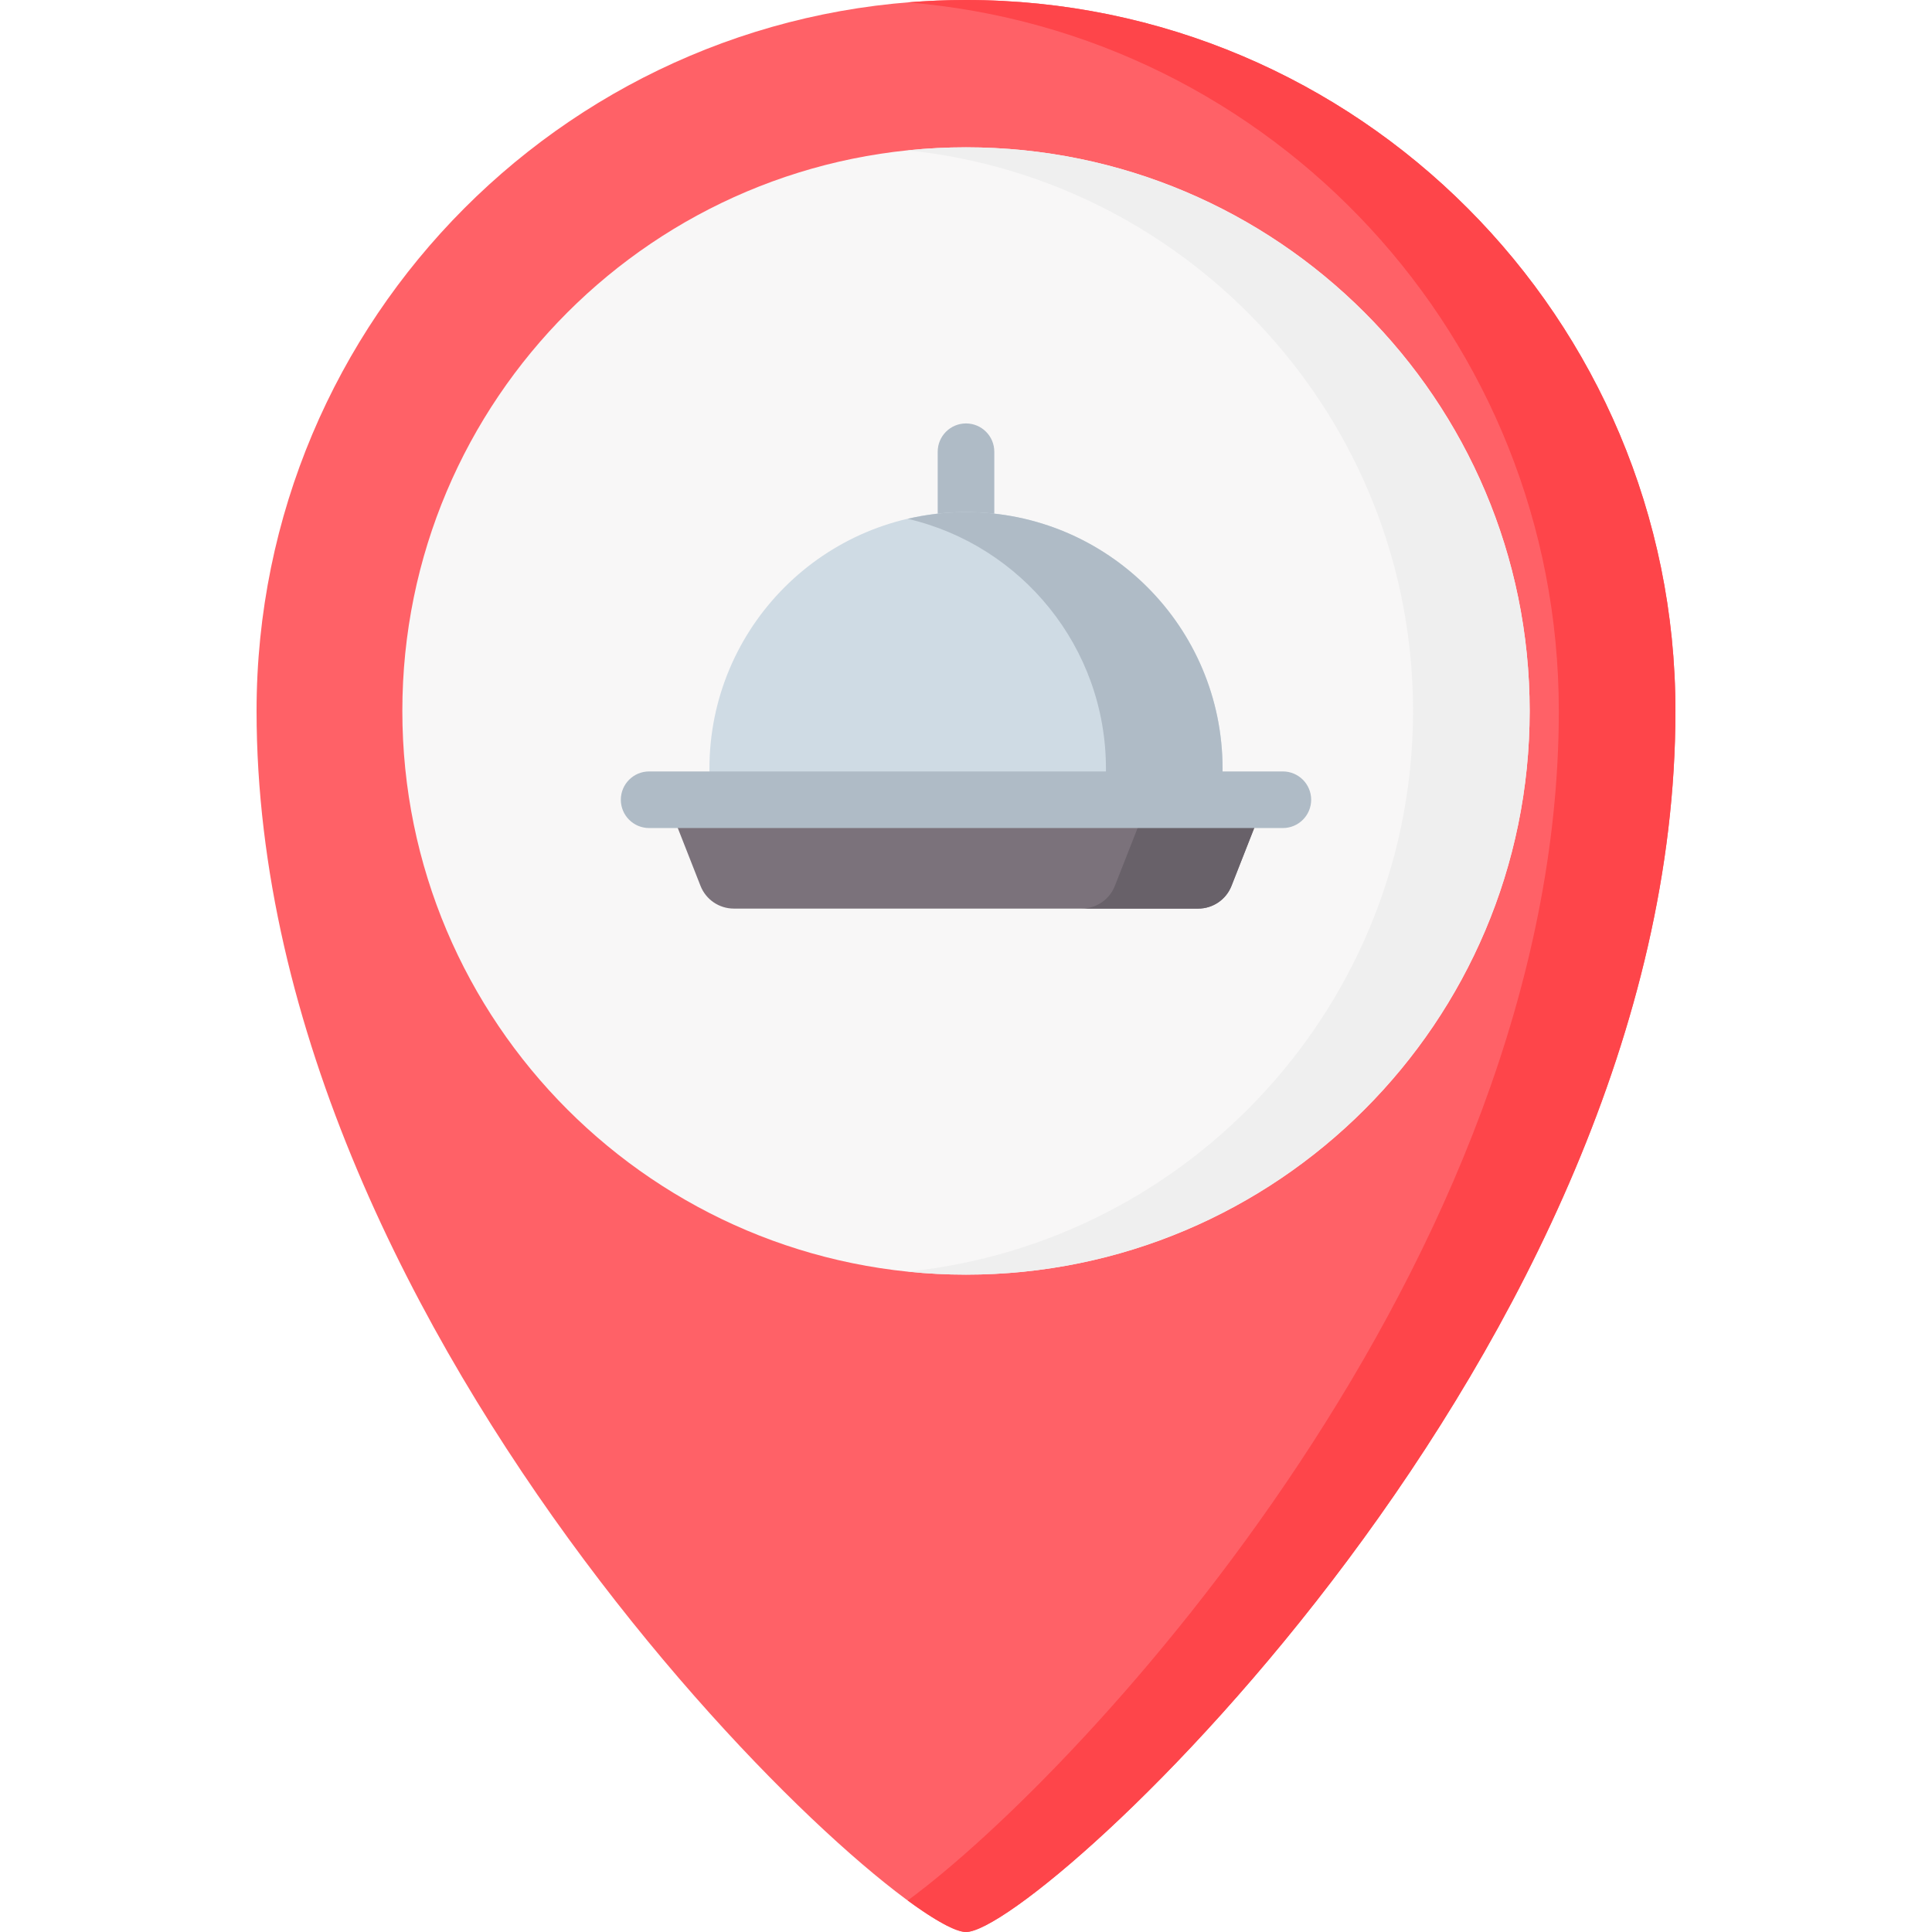
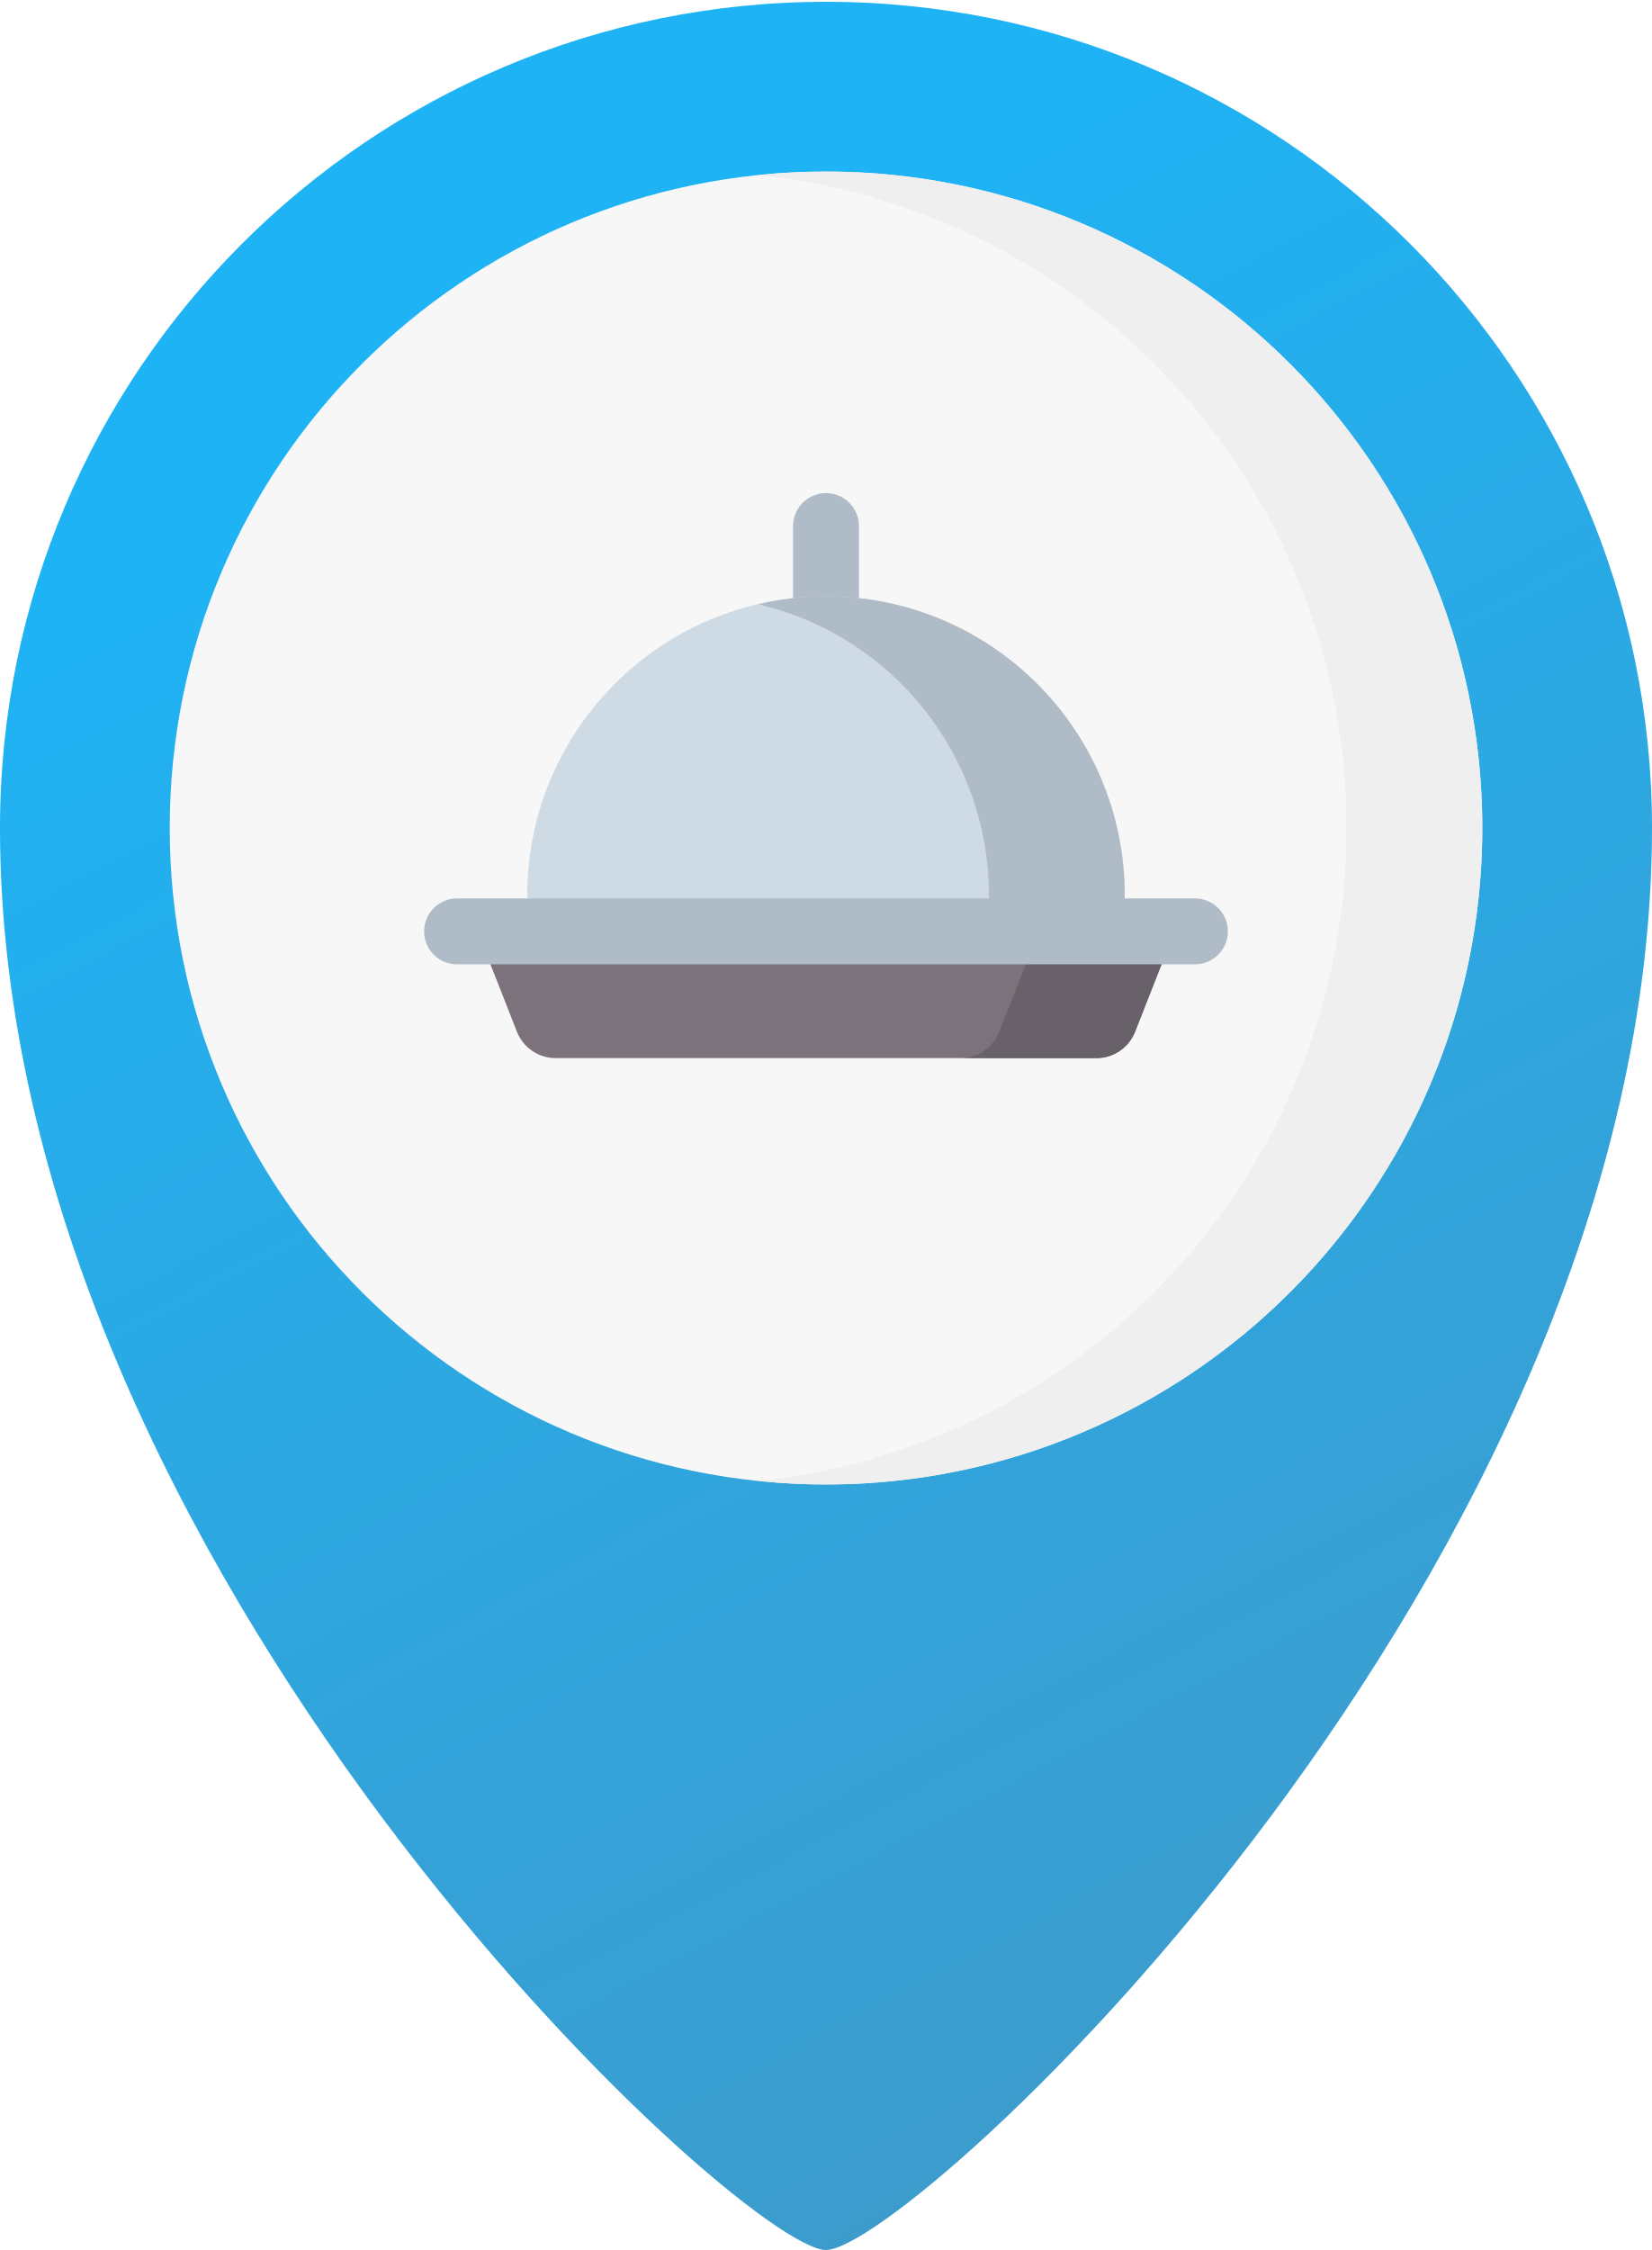
- <svg xmlns="http://www.w3.org/2000/svg" id="Layer_1" enable-background="new 0 0 512 512" height="512" viewBox="0 0 512 512" width="512">
-   <g>
-     <path d="m444.008 188.416c0 168.56-168.88 323.584-188.008 323.584s-188.008-155.024-188.008-323.584c0-104.059 84.174-188.416 188.008-188.416s188.008 84.357 188.008 188.416z" fill="#ff6167" />
-     <path d="m256 0c-5.204 0-10.356.222-15.453.637 96.604 7.877 172.555 88.935 172.555 187.779 0 145.495-125.819 280.899-172.555 315.232 7.409 5.443 12.836 8.352 15.453 8.352 19.128 0 188.008-155.024 188.008-323.584 0-104.059-84.174-188.416-188.008-188.416z" fill="#fe454a" />
-     <circle cx="256" cy="188.416" fill="#f8f7f7" r="149.376" />
-     <path d="m256 39.04c-5.217 0-10.372.271-15.453.796 75.133 7.757 133.924 71.431 133.924 148.58s-58.79 140.824-133.924 148.58c5.081.525 10.236.796 15.453.796 82.367 0 149.376-67.01 149.376-149.376s-67.009-149.376-149.376-149.376z" fill="#efefef" />
-     <path d="m256 112.215c-4.142 0-7.5 3.358-7.5 7.5v15.992c0 4.142 3.358 7.5 7.5 7.5s7.5-3.358 7.5-7.5v-15.992c0-4.142-3.358-7.5-7.5-7.5z" fill="#afbbc6" />
-     <path d="m317.527 240.785h-123.054c-3.9 0-7.402-2.387-8.828-6.017l-8.968-22.828h158.648l-8.968 22.828c-1.427 3.63-4.93 6.017-8.83 6.017z" fill="#7b727b" />
-     <path d="m304.419 211.94-8.968 22.828c-1.426 3.63-4.928 6.017-8.828 6.017h30.905c3.9 0 7.402-2.387 8.828-6.017l8.968-22.828z" fill="#686169" />
-     <path d="m323.992 211.94h-135.984v-8.242c0-37.551 30.441-67.992 67.992-67.992 37.551 0 67.992 30.441 67.992 67.992z" fill="#cfdbe4" />
-     <g fill="#afbbc6">
-       <path d="m256 135.707c-5.318 0-10.486.63-15.453 1.785 30.102 7 52.539 33.974 52.539 66.207v8.242h30.905v-8.242c.001-37.551-30.44-67.992-67.991-67.992z" />
-       <path d="m339.974 204.44h-167.948c-4.142 0-7.5 3.358-7.5 7.5s3.358 7.5 7.5 7.5h167.948c4.142 0 7.5-3.358 7.5-7.5s-3.358-7.5-7.5-7.5z" />
+ <svg xmlns="http://www.w3.org/2000/svg" width="75.97" height="103.445" viewBox="0 0 75.97 103.445">
+   <defs>
+     <linearGradient id="linear-gradient" x1="0.571" y1="0.054" x2="1.048" y2="1.308" gradientUnits="objectBoundingBox">
+       <stop offset="0" stop-color="#1eb3f5" />
+       <stop offset="1" stop-color="#4e8eb5" />
+     </linearGradient>
+   </defs>
+   <g id="icon_restaurant" transform="translate(-67.992)">
+     <path id="Path_19" data-name="Path 19" d="M143.962,38.068c0,34.056-34.121,65.377-37.985,65.377S67.992,72.124,67.992,38.068a37.985,37.985,0,1,1,75.97,0Z" fill="url(#linear-gradient)" />
+     <circle id="Ellipse_4" data-name="Ellipse 4" cx="30.18" cy="30.18" r="30.18" transform="translate(75.797 7.888)" fill="#f8f7f7" />
+     <path id="Path_21" data-name="Path 21" d="M243.669,39.04a30.369,30.369,0,0,0-3.122.161,30.181,30.181,0,0,1,0,60.038,30.181,30.181,0,1,0,3.122-60.2Z" transform="translate(-137.692 -31.152)" fill="#efefef" />
+     <path id="Path_22" data-name="Path 22" d="M250.015,112.215a1.515,1.515,0,0,0-1.515,1.515v3.231a1.515,1.515,0,0,0,3.031,0V113.73A1.515,1.515,0,0,0,250.015,112.215Z" transform="translate(-144.038 -89.543)" fill="#afbbc6" />
+     <path id="Path_23" data-name="Path 23" d="M205.134,217.768H180.273a1.916,1.916,0,0,1-1.784-1.216l-1.812-4.612H208.73l-1.812,4.612a1.917,1.917,0,0,1-1.784,1.216Z" transform="translate(-86.726 -169.12)" fill="#7b727b" />
+     <path id="Path_24" data-name="Path 24" d="M290.219,211.94l-1.812,4.612a1.916,1.916,0,0,1-1.784,1.216h6.244a1.916,1.916,0,0,0,1.784-1.216l1.812-4.612Z" transform="translate(-174.459 -169.12)" fill="#686169" />
+     <path id="Path_25" data-name="Path 25" d="M215.482,151.108H188.008v-1.665a13.737,13.737,0,0,1,27.474,0Z" transform="translate(-95.768 -108.288)" fill="#cfdbe4" />
+     <g id="Group_6" data-name="Group 6" transform="translate(87.496 27.418)">
+       <path id="Path_26" data-name="Path 26" d="M243.669,135.707a13.765,13.765,0,0,0-3.122.361,13.739,13.739,0,0,1,10.615,13.376v1.665h6.244v-1.665A13.737,13.737,0,0,0,243.669,135.707Z" transform="translate(-225.188 -135.707)" fill="#afbbc6" />
+       <path id="Path_27" data-name="Path 27" d="M199.974,204.44H166.041a1.515,1.515,0,1,0,0,3.031h33.932a1.515,1.515,0,1,0,0-3.031Z" transform="translate(-164.526 -190.553)" fill="#afbbc6" />
    </g>
  </g>
</svg>
